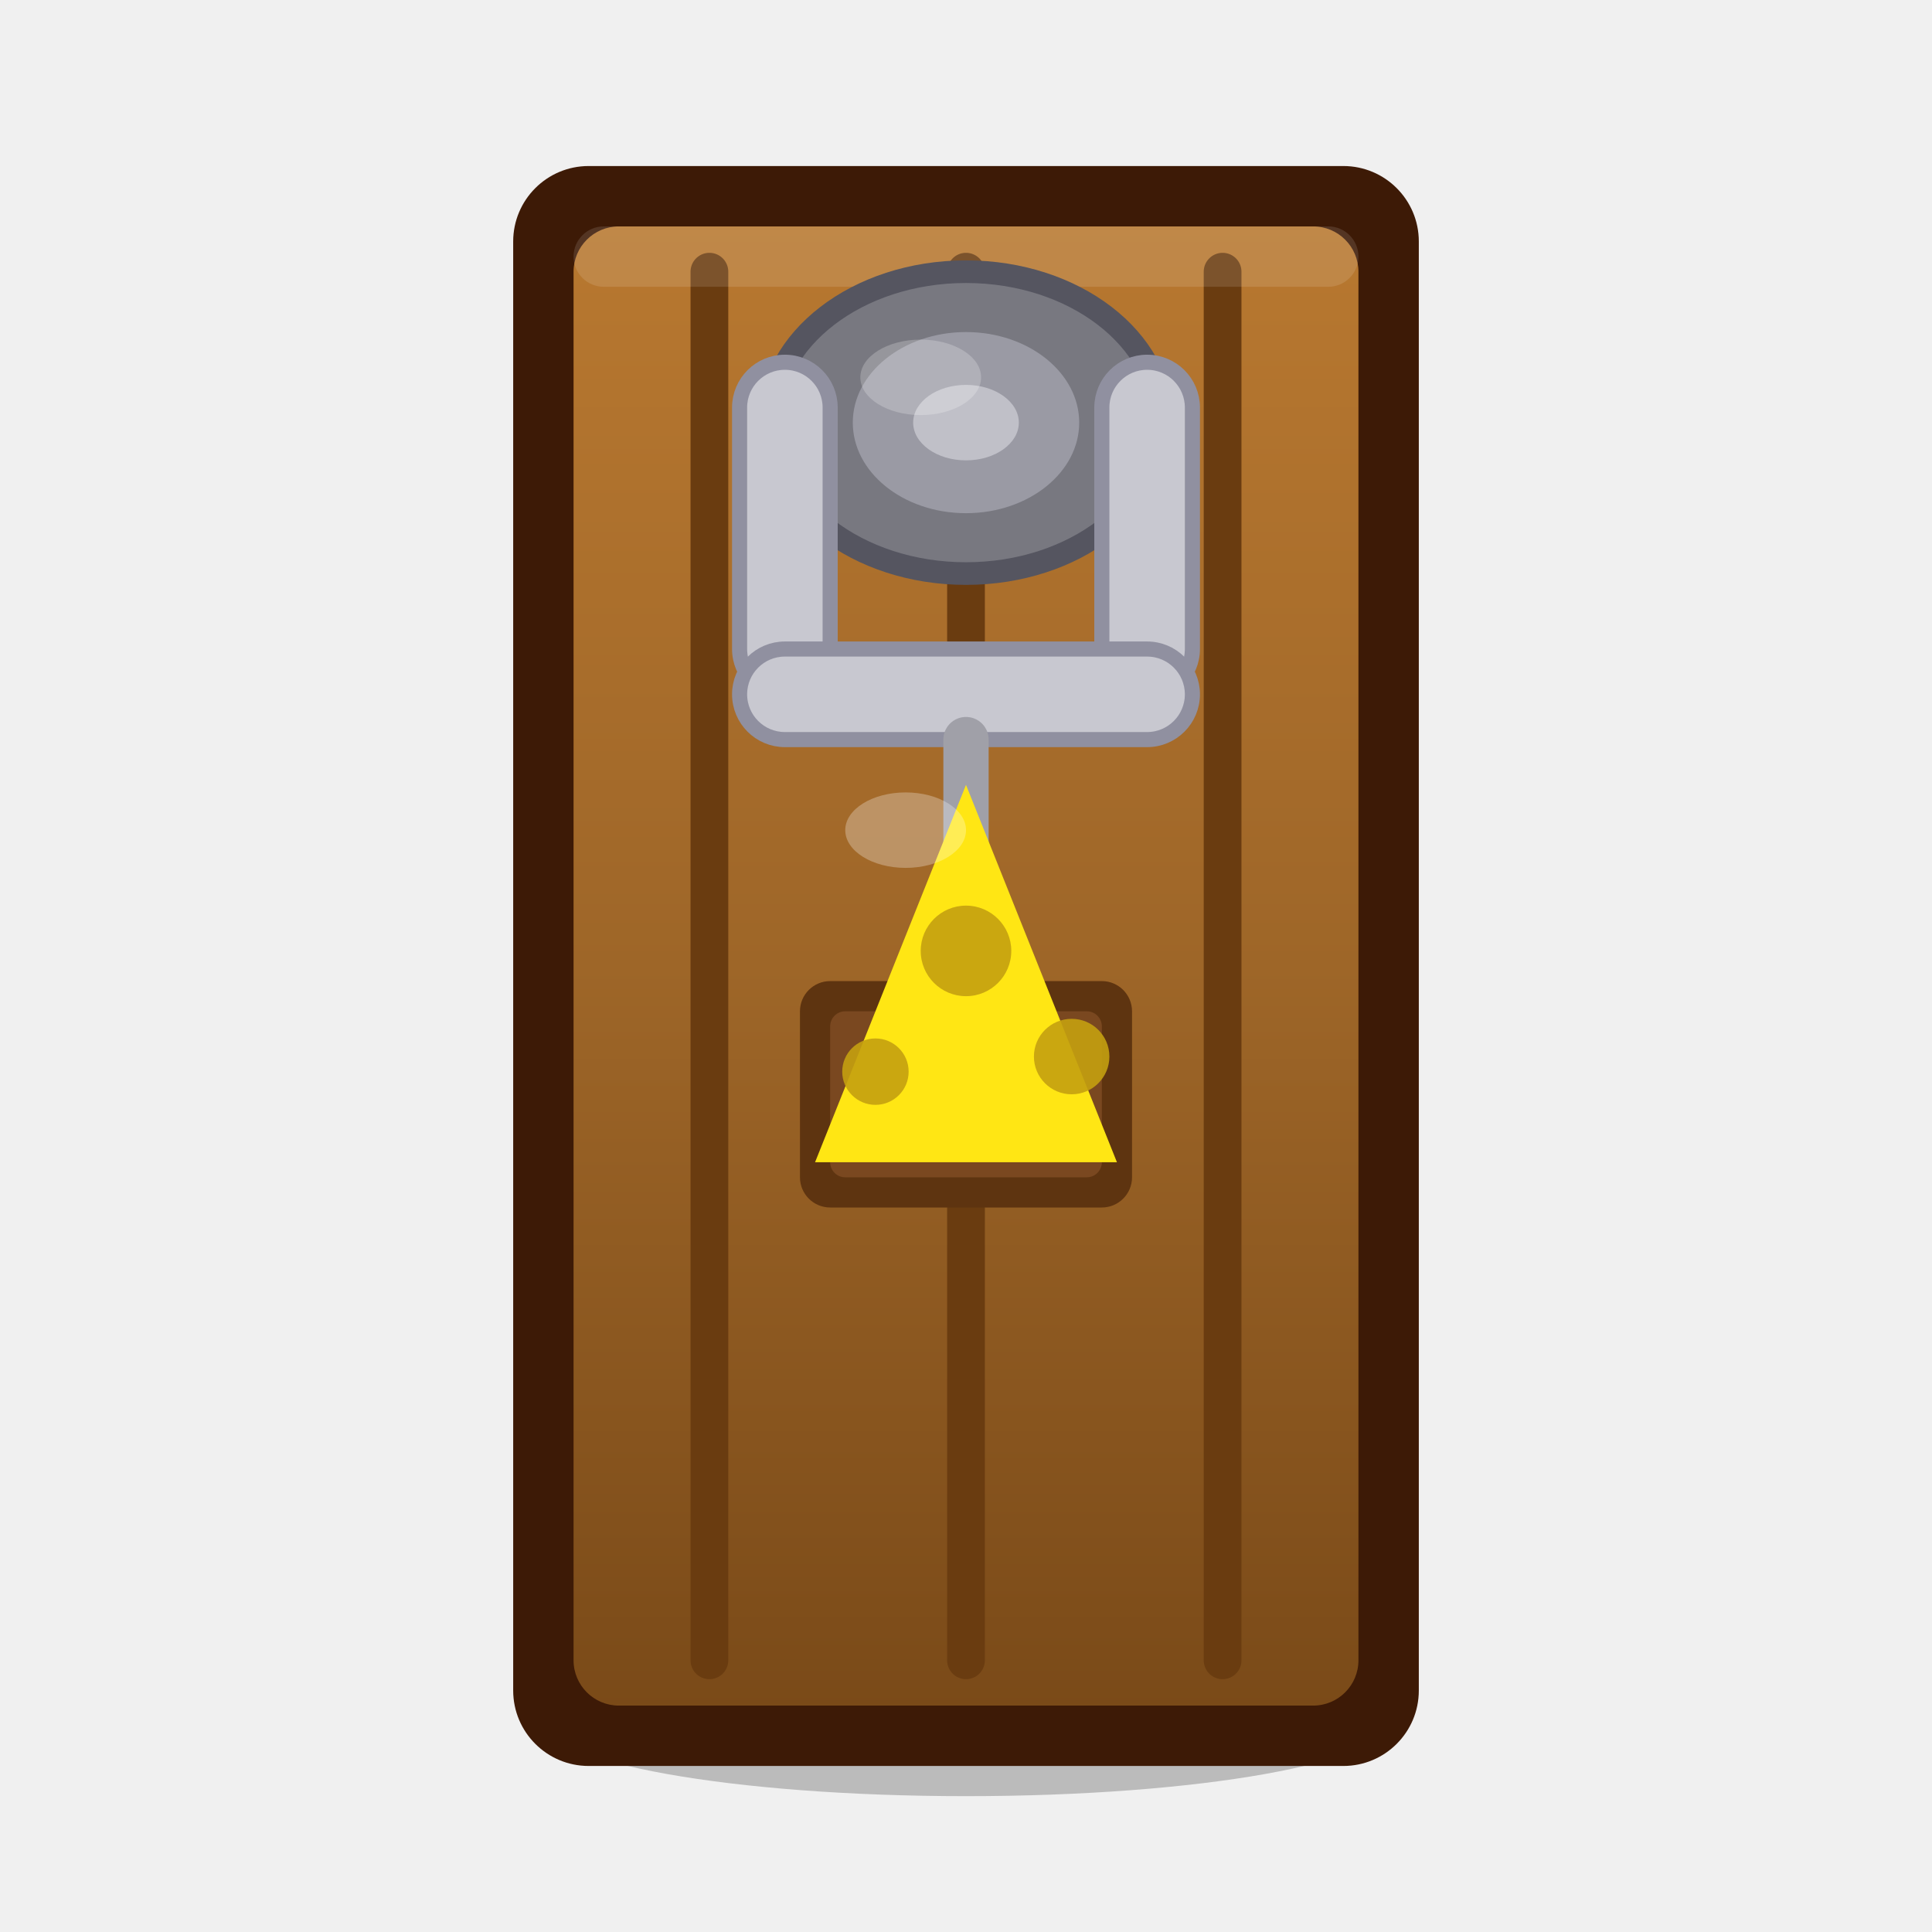
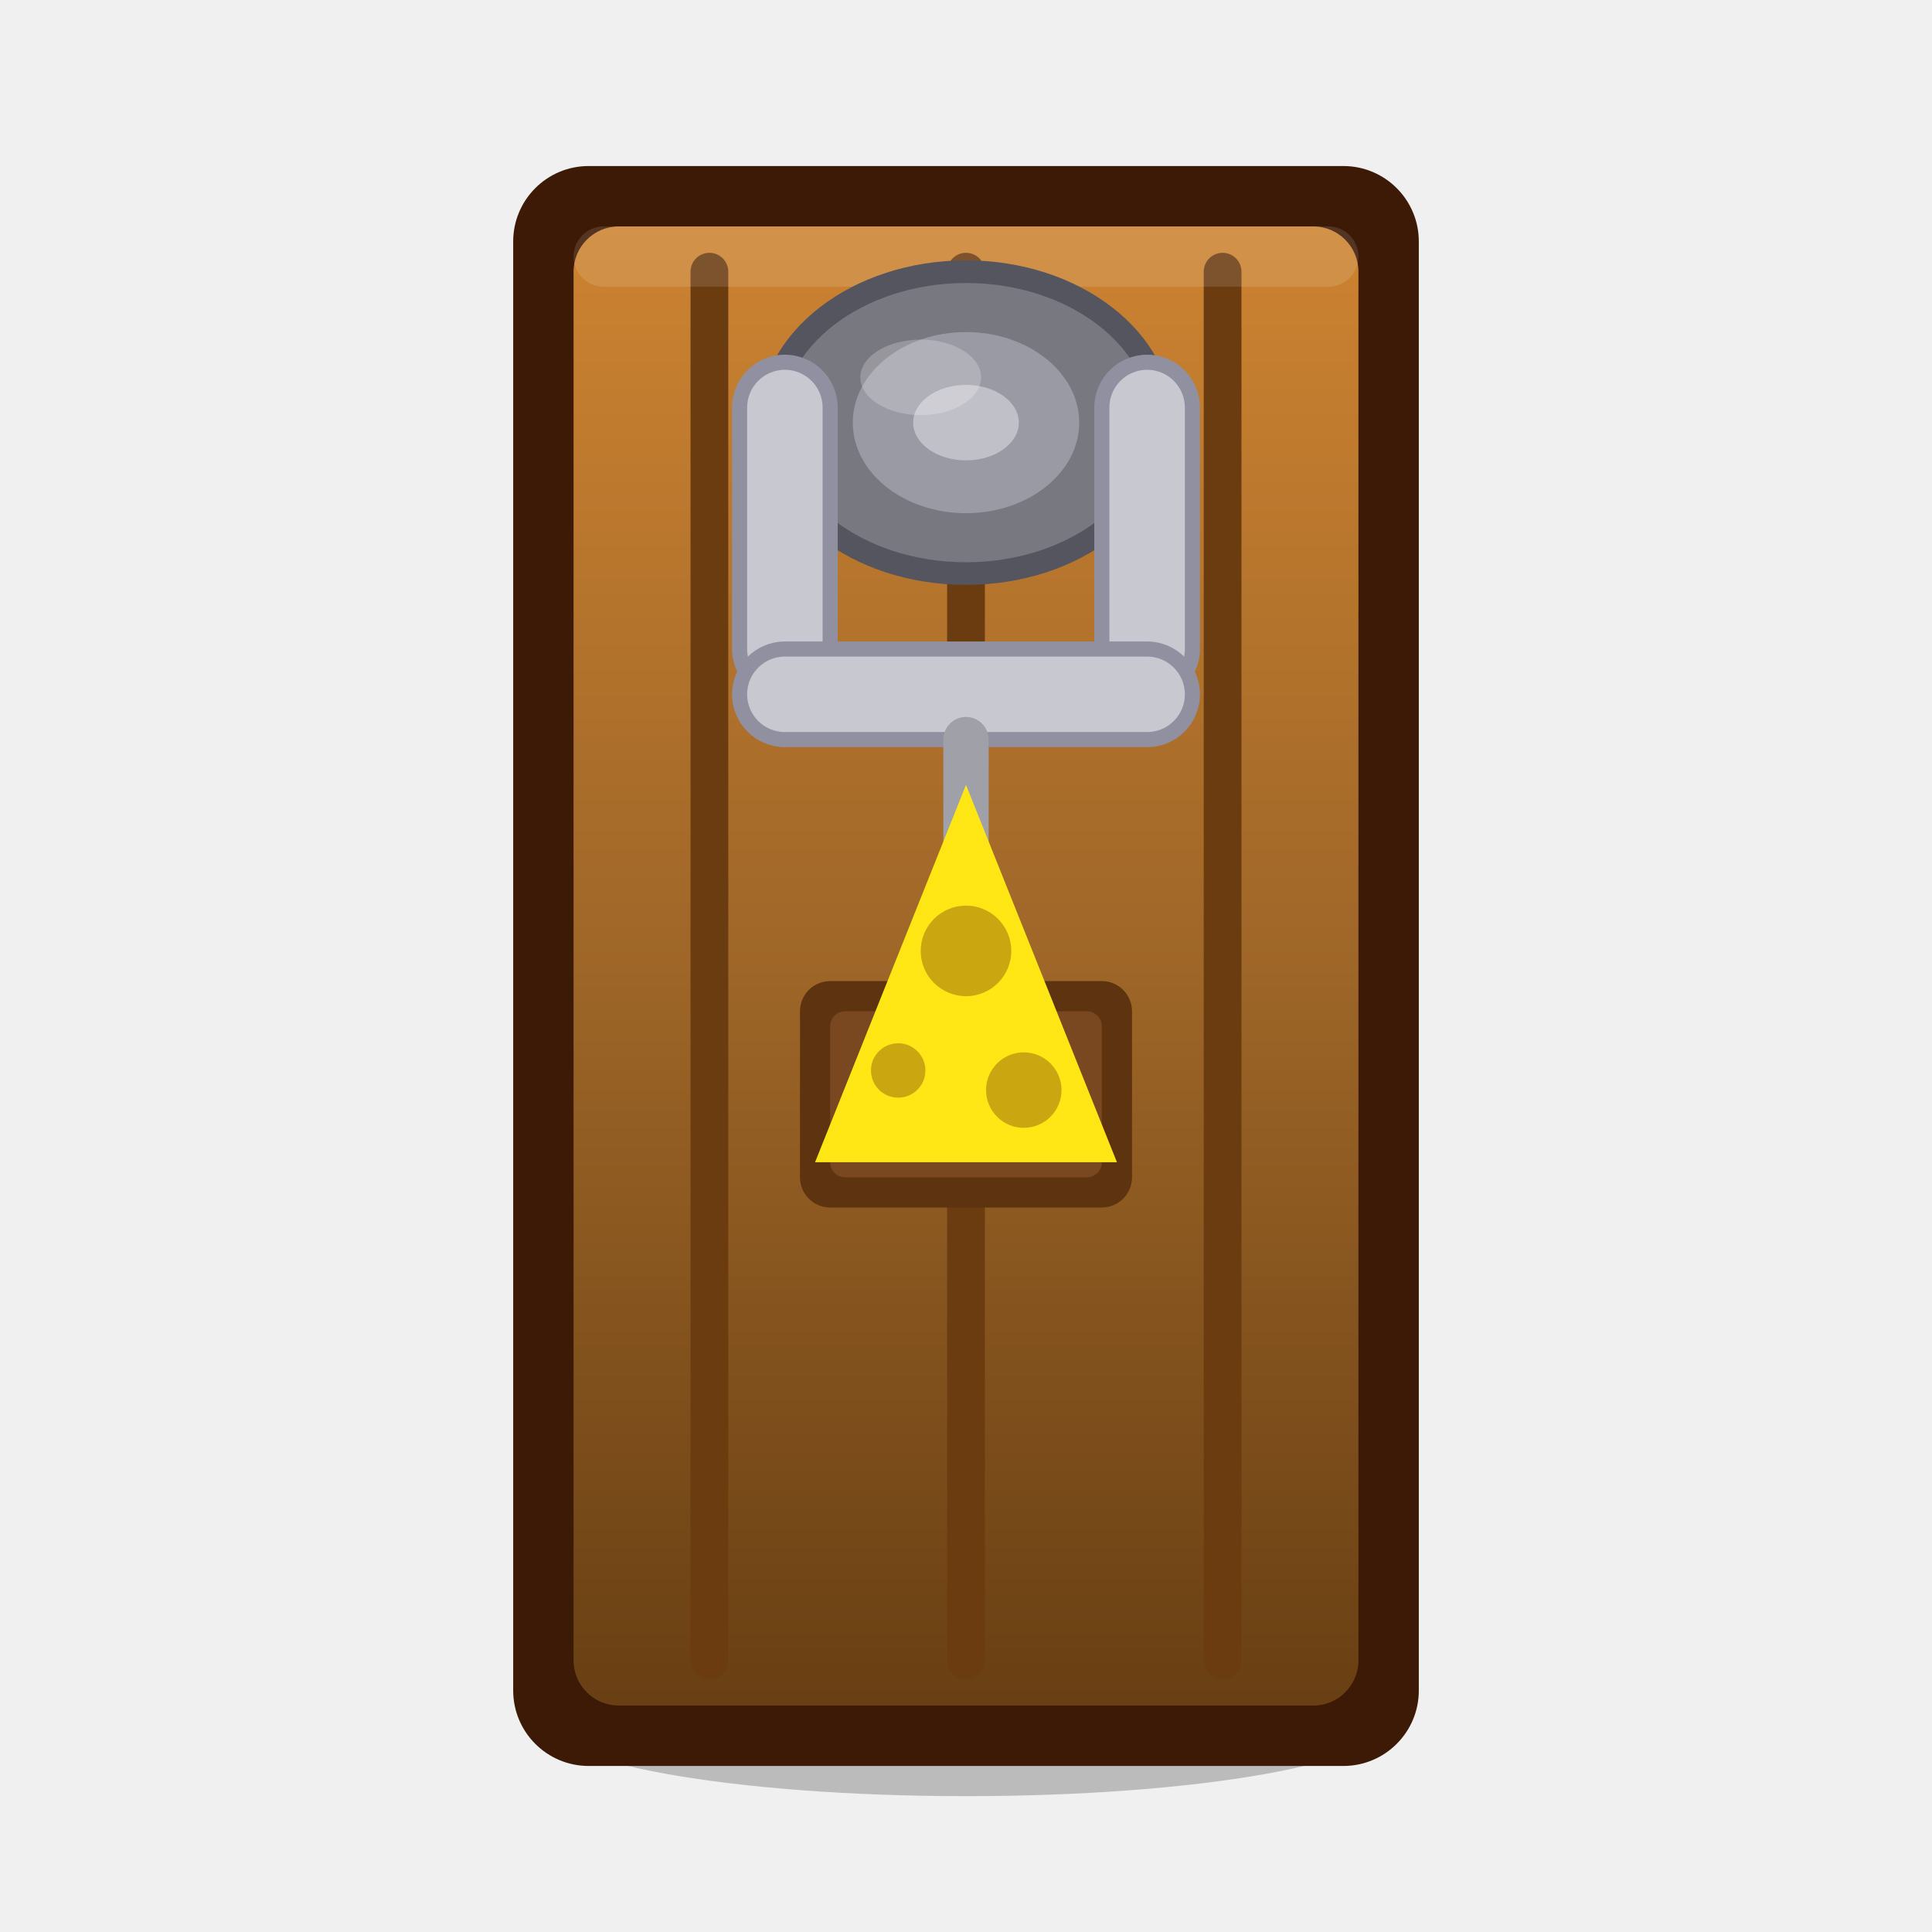
- <svg xmlns="http://www.w3.org/2000/svg" width="128" height="128" viewBox="0 0 128 128">
-   <defs>
+ <svg xmlns="http://www.w3.org/2000/svg" width="128" height="128" viewBox="0 0 128 128" version="1.1" id="svg15">
+   <defs id="defs3">
    <linearGradient id="woodGrad" x1="0" y1="0" x2="0" y2="1">
-       <stop offset="0%" stop-color="#B87830" />
-       <stop offset="50%" stop-color="#9E6628" />
-       <stop offset="100%" stop-color="#7A4A18" />
+       <stop offset="0" stop-color="#B87830" id="stop1" style="stop-color:#cd8331;stop-opacity:1;" />
+       <stop offset="50%" stop-color="#9E6628" id="stop2" />
+       <stop offset="1" stop-color="#7A4A18" id="stop3" style="stop-color:#683f13;stop-opacity:1;" />
    </linearGradient>
  </defs>
-   <ellipse cx="64" cy="114" rx="28" ry="5" fill="#000000" opacity="0.22" />
-   <rect x="34" y="11" width="60" height="106" rx="5" fill="#3D1A06" />
-   <rect x="38" y="15" width="52" height="98" rx="3" fill="url(#woodGrad)" />
-   <line x1="47" y1="18" x2="47" y2="110" stroke="#6A3C10" stroke-width="2.5" stroke-linecap="round" />
-   <line x1="64" y1="18" x2="64" y2="110" stroke="#6A3C10" stroke-width="2.5" stroke-linecap="round" />
-   <line x1="81" y1="18" x2="81" y2="110" stroke="#6A3C10" stroke-width="2.5" stroke-linecap="round" />
-   <rect x="38" y="15" width="52" height="4" rx="2" fill="white" opacity="0.12" />
-   <ellipse cx="64" cy="28" rx="13" ry="10" fill="#787880" stroke="#555560" stroke-width="1.5" />
-   <ellipse cx="64" cy="28" rx="8" ry="6.5" fill="#9A9AA4" stroke="#787880" stroke-width="1" />
-   <ellipse cx="64" cy="28" rx="3.5" ry="2.5" fill="#C0C0C8" />
-   <rect x="49" y="24" width="6" height="22" rx="3" fill="#C8C8D0" stroke="#9090A0" stroke-width="1" />
-   <rect x="73" y="24" width="6" height="22" rx="3" fill="#C8C8D0" stroke="#9090A0" stroke-width="1" />
-   <rect x="49" y="43" width="30" height="6" rx="3" fill="#C8C8D0" stroke="#9090A0" stroke-width="1" />
-   <line x1="64" y1="49" x2="64" y2="65" stroke="#A0A0A8" stroke-width="3" stroke-linecap="round" />
-   <rect x="53" y="65" width="22" height="15" rx="2" fill="#5E3410" />
-   <rect x="55" y="67" width="18" height="11" rx="1" fill="#7A4820" />
-   <polygon points="64,52 54,77 74,77" fill="#FFE614" />
-   <circle cx="64" cy="63" r="3" fill="#C4A010" opacity="0.9" />
-   <circle cx="58" cy="71" r="2.2" fill="#C4A010" opacity="0.9" />
-   <circle cx="71" cy="70" r="2.5" fill="#C4A010" opacity="0.9" />
-   <ellipse cx="60" cy="55" rx="4" ry="2.5" fill="white" opacity="0.28" />
-   <ellipse cx="61" cy="25" rx="4" ry="2.5" fill="white" opacity="0.22" />
+   <ellipse cx="64" cy="114" rx="28" ry="5" fill="#000000" opacity="0.22" id="ellipse3" />
+   <rect x="34" y="11" width="60" height="106" rx="5" fill="#3D1A06" id="rect3" />
+   <rect x="38" y="15" width="52" height="98" rx="3" fill="url(#woodGrad)" id="rect4" />
+   <line x1="47" y1="18" x2="47" y2="110" stroke="#6A3C10" stroke-width="2.5" stroke-linecap="round" id="line4" />
+   <line x1="64" y1="18" x2="64" y2="110" stroke="#6A3C10" stroke-width="2.5" stroke-linecap="round" id="line5" />
+   <line x1="81" y1="18" x2="81" y2="110" stroke="#6A3C10" stroke-width="2.5" stroke-linecap="round" id="line6" />
+   <rect x="38" y="15" width="52" height="4" rx="2" fill="white" opacity="0.12" id="rect6" />
+   <ellipse cx="64" cy="28" rx="13" ry="10" fill="#787880" stroke="#555560" stroke-width="1.5" id="ellipse6" />
+   <ellipse cx="64" cy="28" rx="8" ry="6.5" fill="#9A9AA4" stroke="#787880" stroke-width="1" id="ellipse7" />
+   <ellipse cx="64" cy="28" rx="3.5" ry="2.5" fill="#C0C0C8" id="ellipse8" />
+   <rect x="49" y="24" width="6" height="22" rx="3" fill="#C8C8D0" stroke="#9090A0" stroke-width="1" id="rect8" />
+   <rect x="73" y="24" width="6" height="22" rx="3" fill="#C8C8D0" stroke="#9090A0" stroke-width="1" id="rect9" />
+   <rect x="49" y="43" width="30" height="6" rx="3" fill="#C8C8D0" stroke="#9090A0" stroke-width="1" id="rect10" style="stroke-linejoin:miter;stroke-linecap:round" />
+   <line x1="64" y1="49" x2="64" y2="65" stroke="#A0A0A8" stroke-width="3" stroke-linecap="round" id="line10" />
+   <rect x="53" y="65" width="22" height="15" rx="2" fill="#5E3410" id="rect11" />
+   <rect x="55" y="67" width="18" height="11" rx="1" fill="#7A4820" id="rect12" />
+   <polygon points="64,52 54,77 74,77" fill="#FFE614" id="polygon12" />
+   <circle cx="64" cy="63" r="3" fill="#C4A010" opacity="0.9" id="circle12" />
+   <circle cx="59.507" cy="70.921" r="1.803" fill="#c4a010" opacity="0.9" id="circle13" style="stroke-width:0.82" />
+   <circle cx="67.828" cy="72.221" r="2.5" fill="#c4a010" opacity="0.9" id="circle14" />
+   <ellipse cx="61" cy="25" rx="4" ry="2.5" fill="white" opacity="0.22" id="ellipse15" />
</svg>
